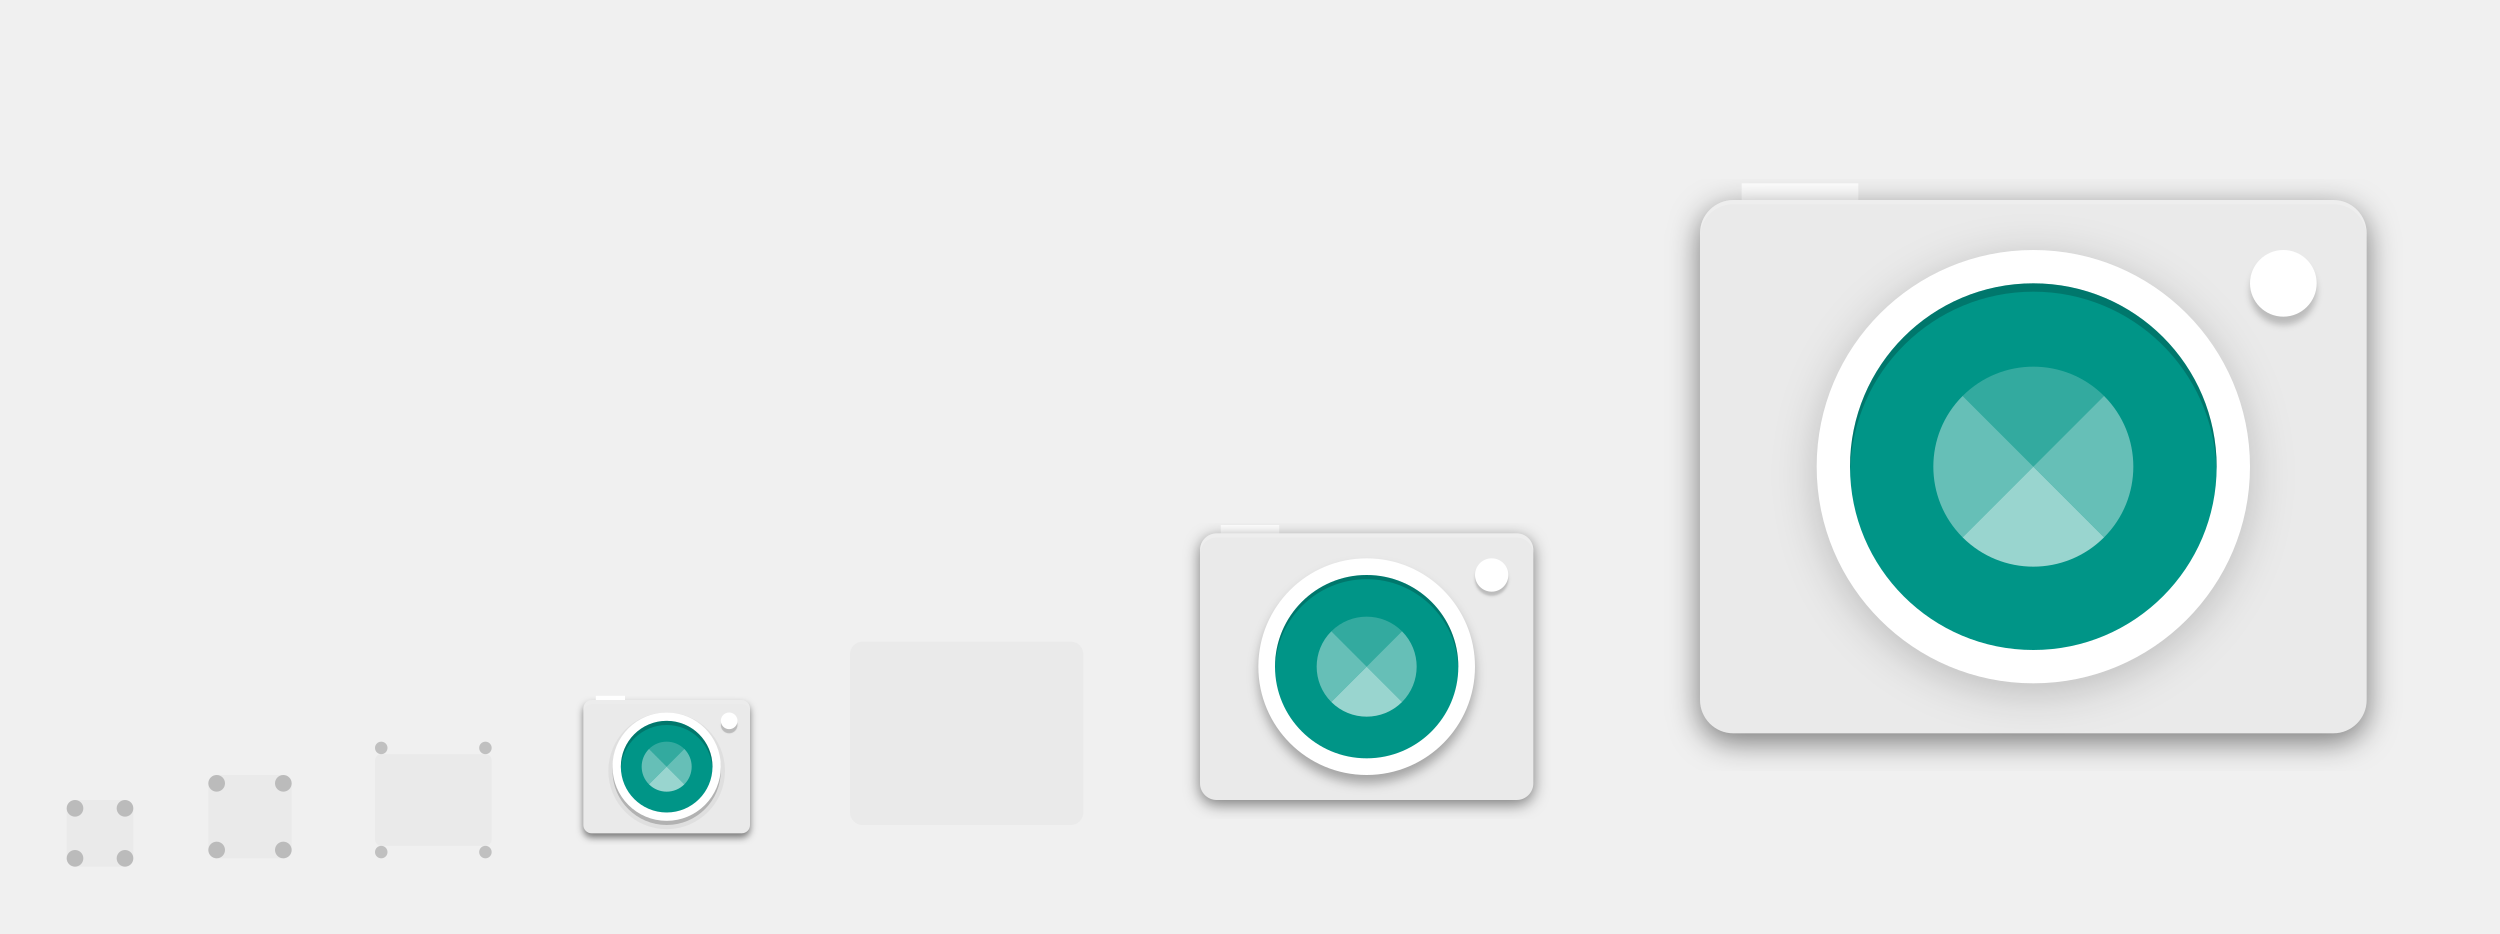
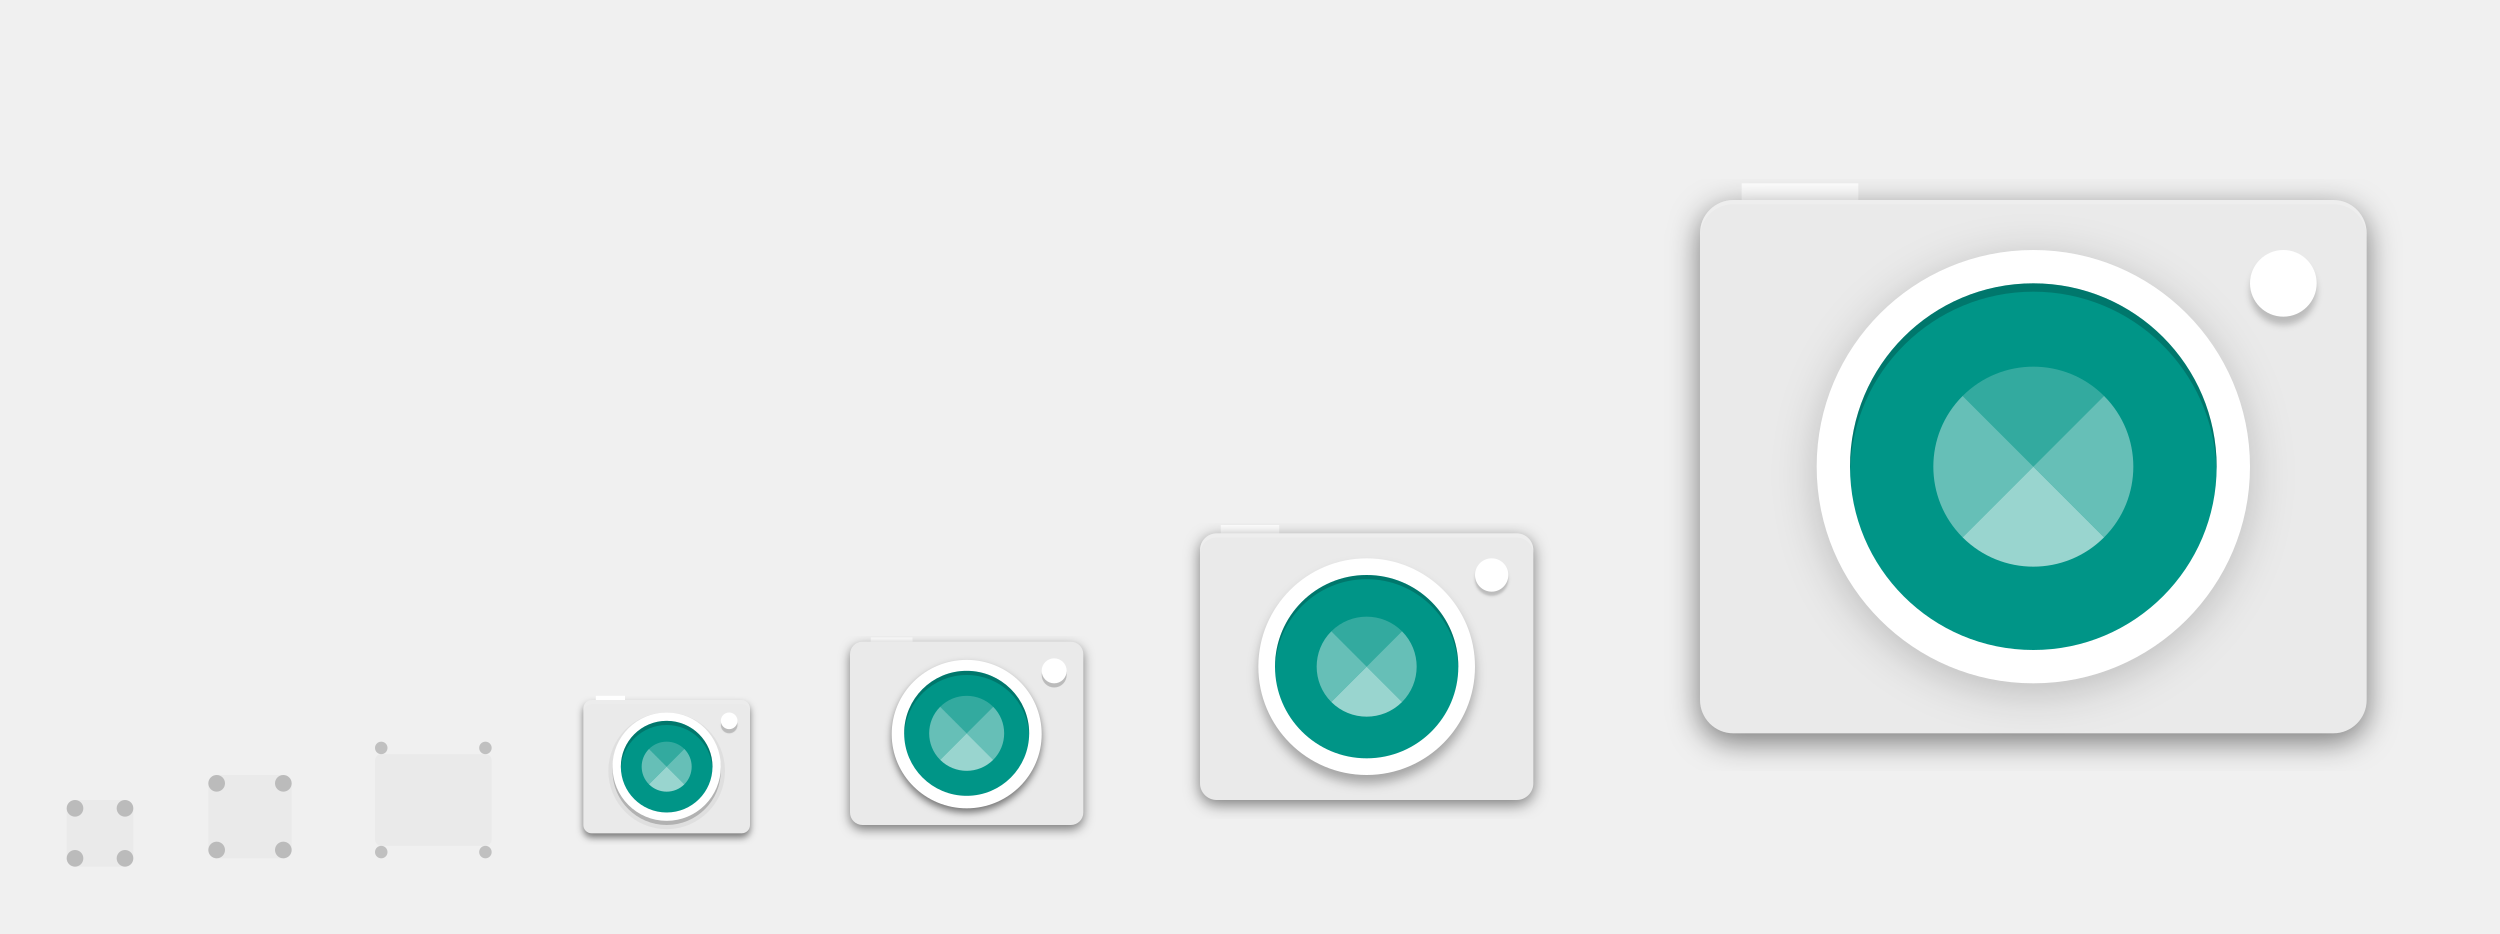
<svg xmlns="http://www.w3.org/2000/svg" xmlns:xlink="http://www.w3.org/1999/xlink" width="600" height="224" id="svg11300" version="1.0" style="display:inline;enable-background:new">
  <defs id="defs3">
    <linearGradient id="highlightGradient">
      <stop style="stop-color:#ffffff;stop-opacity:1;" offset="0" id="stop4085" />
      <stop style="stop-color:#ffffff;stop-opacity:0.537;" offset="1" id="stop4087" />
    </linearGradient>
    <linearGradient id="outerBackgroundGradient">
      <stop style="stop-color:#6472bc;stop-opacity:1;" offset="0" id="stop3864-8-6" />
      <stop style="stop-color:#92aad1;stop-opacity:1;" offset="1" id="stop3866-9-1" />
    </linearGradient>
    <linearGradient id="shadowGradient">
      <stop id="stop7201-6-7" offset="0" style="stop-color:#000000;stop-opacity:1;" />
      <stop id="stop7203-45-1" offset="1" style="stop-color:#000000;stop-opacity:0.498;" />
    </linearGradient>
    <linearGradient xlink:href="#shadowGradient" id="linearGradient3819" x1="19" y1="156" x2="109" y2="156" gradientUnits="userSpaceOnUse" />
    <linearGradient xlink:href="#shadowGradient" id="linearGradient3847" x1="-46" y1="252" x2="14" y2="252" gradientUnits="userSpaceOnUse" />
    <linearGradient xlink:href="#shadowGradient" id="linearGradient3849" gradientUnits="userSpaceOnUse" x1="-264.414" y1="17.103" x2="-264.414" y2="-49.103" gradientTransform="matrix(0.9666667,0,0,0.9666667,-8.4,-0.5333333)" />
    <linearGradient xlink:href="#shadowGradient" id="linearGradient3851" gradientUnits="userSpaceOnUse" x1="-252" y1="15.861" x2="-252" y2="-47.861" gradientTransform="matrix(0.9729729,0,0,0.972973,-6.810815,-0.4324278)" />
    <linearGradient xlink:href="#shadowGradient" id="linearGradient3853" gradientUnits="userSpaceOnUse" x1="-252" y1="14.629" x2="-252" y2="-46.629" gradientTransform="matrix(0.9794521,0,0,0.979452,-5.17807,-0.3287564)" />
    <linearGradient xlink:href="#shadowGradient" id="linearGradient3855" gradientUnits="userSpaceOnUse" x1="-260.113" y1="13.408" x2="-260.113" y2="-46.423" gradientTransform="matrix(0.9861111,0,0,0.9861111,-3.499974,-0.2222331)" />
    <linearGradient xlink:href="#shadowGradient" id="linearGradient3857" gradientUnits="userSpaceOnUse" x1="-252" y1="12.199" x2="-252" y2="-45.206" gradientTransform="matrix(0.9929578,0,0,0.9929578,-1.77465,-0.1126815)" />
    <linearGradient xlink:href="#shadowGradient" id="linearGradient3875" x1="194" y1="140" x2="242" y2="140" gradientUnits="userSpaceOnUse" />
    <linearGradient xlink:href="#shadowGradient" id="linearGradient3877" gradientUnits="userSpaceOnUse" x1="-140" y1="243.043" x2="-140" y2="192.957" gradientTransform="matrix(0.9583333,0,0,0.9583333,-5.833333,9.083333)" />
    <linearGradient xlink:href="#shadowGradient" id="linearGradient3879" gradientUnits="userSpaceOnUse" x1="-148" y1="240" x2="-148" y2="196" />
    <linearGradient xlink:href="#shadowGradient" id="linearGradient3881" gradientUnits="userSpaceOnUse" x1="-148.226" y1="240.504" x2="-148.226" y2="194.904" gradientTransform="matrix(1.008772,0,0,1.008772,0.5263,-1.614003)" />
    <linearGradient xlink:href="#shadowGradient" id="linearGradient3883" gradientUnits="userSpaceOnUse" x1="-132" y1="239" x2="-132" y2="197" />
    <linearGradient xlink:href="#shadowGradient" id="linearGradient3885" gradientUnits="userSpaceOnUse" x1="-132" y1="238" x2="-132" y2="197" />
    <linearGradient xlink:href="#shadowGradient" id="linearGradient3903" x1="177" y1="196" x2="207" y2="196" gradientUnits="userSpaceOnUse" />
    <linearGradient xlink:href="#shadowGradient" id="linearGradient3931" x1="169" y1="240" x2="191" y2="240" gradientUnits="userSpaceOnUse" />
    <radialGradient xlink:href="#linearGradient4466" id="radialGradient4012" gradientUnits="userSpaceOnUse" gradientTransform="matrix(1.825948,-9.412715e-8,9.9778134e-8,1.93557,-13.16747,77.13063)" cx="99.218" cy="38.164" fx="99.218" fy="38.164" r="11.366" />
    <radialGradient xlink:href="#linearGradient4466" id="radialGradient4348" cx="48" cy="196" fx="48" fy="196" r="16" gradientUnits="userSpaceOnUse" gradientTransform="matrix(1.375,0,0,1.625,-18,-122.5)" />
    <linearGradient xlink:href="#shadowGradient" id="linearGradient4959" gradientUnits="userSpaceOnUse" x1="-46" y1="252" x2="14" y2="252" />
    <linearGradient xlink:href="#outerBackgroundGradient" id="linearGradient4991" x1="368" y1="276" x2="368" y2="52" gradientUnits="userSpaceOnUse" />
    <linearGradient xlink:href="#shadowGradient" id="linearGradient5009" x1="255.8" y1="164" x2="480.2" y2="164" gradientUnits="userSpaceOnUse" />
    <linearGradient xlink:href="#shadowGradient" id="linearGradient5017" x1="255.6" y1="164" x2="480.4" y2="164" gradientUnits="userSpaceOnUse" />
    <linearGradient xlink:href="#shadowGradient" id="linearGradient5025" x1="255.4" y1="164" x2="480.6" y2="164" gradientUnits="userSpaceOnUse" />
    <linearGradient xlink:href="#shadowGradient" id="linearGradient5033" x1="255.2" y1="164" x2="480.8" y2="164" gradientUnits="userSpaceOnUse" />
    <linearGradient xlink:href="#shadowGradient" id="linearGradient5041" x1="255" y1="164" x2="481" y2="164" gradientUnits="userSpaceOnUse" />
    <linearGradient xlink:href="#shadowGradient" id="linearGradient5051" gradientUnits="userSpaceOnUse" x1="255" y1="164" x2="481" y2="164" />
    <linearGradient xlink:href="#shadowGradient" id="linearGradient5053" gradientUnits="userSpaceOnUse" x1="255.2" y1="164" x2="480.8" y2="164" />
    <linearGradient xlink:href="#shadowGradient" id="linearGradient5055" gradientUnits="userSpaceOnUse" x1="255.4" y1="164" x2="480.6" y2="164" />
    <linearGradient xlink:href="#shadowGradient" id="linearGradient5057" gradientUnits="userSpaceOnUse" x1="255.6" y1="164" x2="480.4" y2="164" />
    <linearGradient xlink:href="#shadowGradient" id="linearGradient5059" gradientUnits="userSpaceOnUse" x1="255.8" y1="164" x2="480.2" y2="164" />
    <linearGradient xlink:href="#shadowGradient-5" id="linearGradient5059-2" gradientUnits="userSpaceOnUse" x1="255.8" y1="164" x2="480.2" y2="164" />
    <linearGradient xlink:href="#linearGradient7422" id="linearGradient5266" x1="411.04" y1="208" x2="413.04" y2="208" gradientUnits="userSpaceOnUse" />
    <linearGradient xlink:href="#linearGradient7422" id="linearGradient5268" x1="407.037" y1="208" x2="409.037" y2="208" gradientUnits="userSpaceOnUse" />
    <linearGradient xlink:href="#linearGradient7422" id="linearGradient5270" x1="403.033" y1="208" x2="405.033" y2="208" gradientUnits="userSpaceOnUse" />
    <linearGradient xlink:href="#linearGradient7422" id="linearGradient5272" x1="399.029" y1="208" x2="401.029" y2="208" gradientUnits="userSpaceOnUse" />
    <linearGradient xlink:href="#linearGradient7422" id="linearGradient5274" x1="395.026" y1="208" x2="397.026" y2="208" gradientUnits="userSpaceOnUse" />
    <linearGradient xlink:href="#linearGradient7422" id="linearGradient5276" x1="391.022" y1="208" x2="393.022" y2="208" gradientUnits="userSpaceOnUse" />
    <linearGradient xlink:href="#linearGradient7422" id="linearGradient5278" x1="387.018" y1="208" x2="389.018" y2="208" gradientUnits="userSpaceOnUse" />
    <linearGradient xlink:href="#linearGradient7422" id="linearGradient5280" x1="383.015" y1="208" x2="385.015" y2="208" gradientUnits="userSpaceOnUse" />
    <linearGradient xlink:href="#linearGradient7422" id="linearGradient5282" x1="379.011" y1="208" x2="381.011" y2="208" gradientUnits="userSpaceOnUse" />
    <linearGradient xlink:href="#linearGradient7422" id="linearGradient5284" x1="375.007" y1="208" x2="377.007" y2="208" gradientUnits="userSpaceOnUse" />
    <linearGradient xlink:href="#linearGradient7422" id="linearGradient5286" x1="371.004" y1="208" x2="373.004" y2="208" gradientUnits="userSpaceOnUse" />
    <linearGradient xlink:href="#linearGradient7422" id="linearGradient5288" x1="367" y1="208" x2="369" y2="208" gradientUnits="userSpaceOnUse" />
    <linearGradient xlink:href="#linearGradient7422" id="linearGradient5290" x1="362.996" y1="208" x2="364.996" y2="208" gradientUnits="userSpaceOnUse" />
    <linearGradient xlink:href="#linearGradient7422" id="linearGradient5292" x1="358.993" y1="208" x2="360.993" y2="208" gradientUnits="userSpaceOnUse" />
    <linearGradient xlink:href="#linearGradient7422" id="linearGradient5294" x1="354.989" y1="208" x2="356.989" y2="208" gradientUnits="userSpaceOnUse" />
    <linearGradient xlink:href="#linearGradient7422" id="linearGradient5296" x1="350.985" y1="208" x2="352.985" y2="208" gradientUnits="userSpaceOnUse" />
    <linearGradient xlink:href="#linearGradient7422" id="linearGradient5298" x1="346.982" y1="208" x2="348.982" y2="208" gradientUnits="userSpaceOnUse" />
    <linearGradient xlink:href="#linearGradient7422" id="linearGradient5300" x1="342.978" y1="208" x2="344.978" y2="208" gradientUnits="userSpaceOnUse" />
    <linearGradient xlink:href="#linearGradient7422" id="linearGradient5302" x1="338.974" y1="208" x2="340.974" y2="208" gradientUnits="userSpaceOnUse" />
    <linearGradient xlink:href="#linearGradient7422" id="linearGradient5304" x1="334.971" y1="208" x2="336.971" y2="208" gradientUnits="userSpaceOnUse" />
    <linearGradient xlink:href="#linearGradient7422" id="linearGradient5306" x1="330.967" y1="208" x2="332.967" y2="208" gradientUnits="userSpaceOnUse" />
    <linearGradient xlink:href="#linearGradient7422" id="linearGradient5308" x1="326.963" y1="208" x2="328.963" y2="208" gradientUnits="userSpaceOnUse" />
    <linearGradient xlink:href="#linearGradient7422" id="linearGradient5310" x1="322.96" y1="208" x2="324.96" y2="208" gradientUnits="userSpaceOnUse" />
    <linearGradient xlink:href="#linearGradient7422" id="linearGradient5313" gradientUnits="userSpaceOnUse" x1="322.96" y1="208" x2="324.96" y2="208" />
    <linearGradient xlink:href="#shadowGradient" id="linearGradient3229" gradientUnits="userSpaceOnUse" x1="-188" y1="20" x2="-188" y2="108" gradientTransform="matrix(1.013513,0,0,1.013513,78.10809,-204.8649)" />
    <linearGradient xlink:href="#shadowGradient" id="linearGradient3232" gradientUnits="userSpaceOnUse" x1="-156" y1="20" x2="-156" y2="108" gradientTransform="matrix(1.031394,0,0,1.031394,80.89759,-206.0094)" />
    <linearGradient xlink:href="#shadowGradient" id="linearGradient3235" gradientUnits="userSpaceOnUse" x1="-172" y1="20" x2="-172" y2="108" gradientTransform="matrix(1.049107,0,0,1.049107,83.66073,-207.1429)" />
    <linearGradient xlink:href="#shadowGradient" id="linearGradient3238" gradientUnits="userSpaceOnUse" x1="-172" y1="20" x2="-172" y2="108" gradientTransform="matrix(1.066667,0,0,1,86.40001,-201)" />
    <linearGradient xlink:href="#outerBackgroundGradient" id="linearGradient3947-3" x1="144" y1="276" x2="160" y2="276" gradientUnits="userSpaceOnUse" gradientTransform="matrix(0,-1,1,0,-108,412)" />
    <linearGradient xlink:href="#outerBackgroundGradient" id="linearGradient3939-0" x1="146" y1="240" x2="166" y2="240" gradientUnits="userSpaceOnUse" gradientTransform="matrix(0,-1,1,0,-68,380)" />
    <linearGradient xlink:href="#outerBackgroundGradient-8" id="linearGradient3839-3" x1="-108" y1="-156" x2="-20" y2="-156" gradientUnits="userSpaceOnUse" gradientTransform="translate(-76,236)" />
    <linearGradient xlink:href="#outerBackgroundGradient" id="linearGradient3867-8" x1="20" y1="252" x2="76" y2="252" gradientUnits="userSpaceOnUse" gradientTransform="matrix(0,-1,1,0,-192,283)" />
    <linearGradient y2="-156" x2="-20" y1="-156" x1="-108" gradientTransform="translate(-75,232)" gradientUnits="userSpaceOnUse" id="linearGradient3493" xlink:href="#outerBackgroundGradient" />
    <linearGradient xlink:href="#outerBackgroundGradient-5" id="linearGradient4991-8-1" x1="368" y1="276" x2="368" y2="52" gradientUnits="userSpaceOnUse" />
    <linearGradient gradientTransform="translate(-4.000009,-8.4277344e-7)" y2="52" x2="368" y1="276" x1="368" gradientUnits="userSpaceOnUse" id="linearGradient3595" xlink:href="#outerBackgroundGradient" />
    <linearGradient xlink:href="#shadowGradient" id="linearGradient4390" x1="80" y1="184" x2="80" y2="96" gradientUnits="userSpaceOnUse" gradientTransform="translate(0,-1)" />
    <linearGradient xlink:href="#shadowGradient" id="linearGradient4408" x1="84" y1="184" x2="84" y2="96" gradientUnits="userSpaceOnUse" gradientTransform="translate(-4,0)" />
    <linearGradient xlink:href="#shadowGradient" id="linearGradient4449" x1="64" y1="264" x2="64" y2="208" gradientUnits="userSpaceOnUse" gradientTransform="translate(-4,0)" />
    <linearGradient xlink:href="#outerBackgroundGradient" id="linearGradient4469" x1="164" y1="123" x2="204" y2="123" gradientUnits="userSpaceOnUse" gradientTransform="translate(-307,57)" />
    <linearGradient xlink:href="#shadowGradient" id="linearGradient4479" x1="164" y1="124" x2="204" y2="124" gradientUnits="userSpaceOnUse" gradientTransform="translate(-308,60)" />
    <linearGradient xlink:href="#shadowGradient" id="linearGradient4492" gradientUnits="userSpaceOnUse" x1="-204" y1="204" x2="-204" y2="179" gradientTransform="translate(372,-12)" />
    <linearGradient xlink:href="#shadowGradient" id="linearGradient4495" gradientUnits="userSpaceOnUse" x1="-197" y1="205" x2="-197" y2="178" gradientTransform="translate(372,-12)" />
    <linearGradient xlink:href="#shadowGradient" id="linearGradient4498" gradientUnits="userSpaceOnUse" x1="-196" y1="206" x2="-196" y2="178" gradientTransform="translate(372,-12)" />
    <linearGradient xlink:href="#shadowGradient" id="linearGradient4501" gradientUnits="userSpaceOnUse" x1="-185" y1="207" x2="-185" y2="177" gradientTransform="translate(372,-12)" />
    <linearGradient xlink:href="#shadowGradient" id="linearGradient4504" gradientUnits="userSpaceOnUse" x1="-187" y1="208" x2="-187" y2="176" gradientTransform="translate(372,-12)" />
    <linearGradient xlink:href="#outerBackgroundGradient" id="linearGradient4514" x1="164" y1="179" x2="188" y2="179" gradientUnits="userSpaceOnUse" gradientTransform="translate(-355,-7)" />
    <linearGradient xlink:href="#shadowGradient" id="linearGradient4517" gradientUnits="userSpaceOnUse" x1="-250" y1="184" x2="-230" y2="184" gradientTransform="translate(16,-8)" />
    <linearGradient xlink:href="#shadowGradient" id="linearGradient4520" gradientUnits="userSpaceOnUse" x1="-250" y1="184" x2="-230" y2="184" gradientTransform="translate(16,-8)" />
    <linearGradient xlink:href="#shadowGradient" id="linearGradient4523" gradientUnits="userSpaceOnUse" x1="-250" y1="184" x2="-230" y2="184" gradientTransform="translate(16,-8)" />
    <linearGradient xlink:href="#shadowGradient" id="linearGradient4526" gradientUnits="userSpaceOnUse" x1="-250" y1="188" x2="-230" y2="188" gradientTransform="translate(15,-8)" />
    <linearGradient xlink:href="#shadowGradient" id="linearGradient4529" gradientUnits="userSpaceOnUse" x1="-251" y1="184" x2="-229" y2="184" gradientTransform="translate(16,-8)" />
    <linearGradient xlink:href="#shadowGradient" id="linearGradient4539" x1="164" y1="180" x2="188" y2="180" gradientUnits="userSpaceOnUse" gradientTransform="translate(-356,-4)" />
    <linearGradient xlink:href="#shadowGradient" id="linearGradient4556" gradientUnits="userSpaceOnUse" x1="255.8" y1="164" x2="480.2" y2="164" gradientTransform="translate(-532,204)" />
    <linearGradient xlink:href="#shadowGradient" id="linearGradient4559" gradientUnits="userSpaceOnUse" x1="255.6" y1="164" x2="480.4" y2="164" gradientTransform="translate(-532,204)" />
    <linearGradient xlink:href="#shadowGradient" id="linearGradient4562" gradientUnits="userSpaceOnUse" x1="255.4" y1="164" x2="480.6" y2="164" gradientTransform="translate(-532,204)" />
    <linearGradient xlink:href="#shadowGradient" id="linearGradient4565" gradientUnits="userSpaceOnUse" x1="255.2" y1="164" x2="480.8" y2="164" gradientTransform="translate(-532,204)" />
    <linearGradient xlink:href="#shadowGradient" id="linearGradient4568" gradientUnits="userSpaceOnUse" x1="255" y1="164" x2="481" y2="164" gradientTransform="translate(-532,204)" />
    <linearGradient xlink:href="#shadowGradient" id="linearGradient4578" x1="256" y1="164" x2="480" y2="164" gradientUnits="userSpaceOnUse" gradientTransform="translate(-532,204)" />
    <linearGradient xlink:href="#outerBackgroundGradient" id="linearGradient4600" x1="162" y1="223" x2="182" y2="223" gradientUnits="userSpaceOnUse" gradientTransform="translate(-396,-55)" />
    <linearGradient xlink:href="#shadowGradient" id="linearGradient4610" x1="163" y1="224" x2="181" y2="224" gradientUnits="userSpaceOnUse" gradientTransform="translate(-396,-52)" />
    <linearGradient xlink:href="#shadowGradient" id="linearGradient4626" gradientUnits="userSpaceOnUse" gradientTransform="matrix(1.055556,0,0,1.055556,-405.0556,-64.94444)" x1="163" y1="224" x2="181" y2="224" />
    <linearGradient xlink:href="#outerBackgroundGradient" id="linearGradient4646" x1="160" y1="260" x2="176" y2="260" gradientUnits="userSpaceOnUse" gradientTransform="translate(-428,-96)" />
    <linearGradient xlink:href="#shadowGradient" id="linearGradient4656" x1="160" y1="260" x2="176" y2="260" gradientUnits="userSpaceOnUse" gradientTransform="matrix(0,-1,1,0,-92,428)" />
    <linearGradient xlink:href="#shadowGradient" id="linearGradient4681" gradientUnits="userSpaceOnUse" gradientTransform="matrix(0,-1,1,0,-96,428)" x1="160" y1="260" x2="176" y2="260" />
    <linearGradient xlink:href="#shadowGradient" id="linearGradient4683" gradientUnits="userSpaceOnUse" gradientTransform="translate(16,-8)" x1="-251" y1="184" x2="-229" y2="184" />
    <linearGradient xlink:href="#shadowGradient" id="linearGradient4685" gradientUnits="userSpaceOnUse" gradientTransform="translate(15,-8)" x1="-250" y1="188" x2="-230" y2="188" />
    <linearGradient xlink:href="#shadowGradient" id="linearGradient4687" gradientUnits="userSpaceOnUse" gradientTransform="translate(372,-12)" x1="-187" y1="208" x2="-187" y2="176" />
    <linearGradient xlink:href="#shadowGradient" id="linearGradient4689" gradientUnits="userSpaceOnUse" gradientTransform="translate(372,-12)" x1="-185" y1="207" x2="-185" y2="177" />
    <linearGradient xlink:href="#shadowGradient" id="linearGradient4691" gradientUnits="userSpaceOnUse" gradientTransform="translate(372,-12)" x1="-196" y1="206" x2="-196" y2="178" />
    <linearGradient xlink:href="#shadowGradient" id="linearGradient4693" gradientUnits="userSpaceOnUse" gradientTransform="translate(372,-12)" x1="-197" y1="205" x2="-197" y2="178" />
    <linearGradient xlink:href="#shadowGradient" id="linearGradient4695" gradientUnits="userSpaceOnUse" gradientTransform="translate(372,-12)" x1="-204" y1="204" x2="-204" y2="179" />
    <linearGradient xlink:href="#shadowGradient" id="linearGradient4697" gradientUnits="userSpaceOnUse" gradientTransform="translate(-532,204)" x1="255.2" y1="164" x2="480.8" y2="164" />
    <linearGradient xlink:href="#shadowGradient" id="linearGradient4699" gradientUnits="userSpaceOnUse" gradientTransform="translate(-532,204)" x1="255" y1="164" x2="481" y2="164" />
    <linearGradient xlink:href="#shadowGradient" id="linearGradient4701" gradientUnits="userSpaceOnUse" gradientTransform="translate(-532,204)" x1="255.4" y1="164" x2="480.6" y2="164" />
    <linearGradient xlink:href="#shadowGradient" id="linearGradient4703" gradientUnits="userSpaceOnUse" gradientTransform="translate(-532,204)" x1="255.6" y1="164" x2="480.4" y2="164" />
    <linearGradient xlink:href="#shadowGradient" id="linearGradient4705" gradientUnits="userSpaceOnUse" gradientTransform="translate(-532,204)" x1="255.8" y1="164" x2="480.2" y2="164" />
    <linearGradient xlink:href="#shadowGradient" id="linearGradient4707" gradientUnits="userSpaceOnUse" gradientTransform="matrix(1.055556,0,0,1.055556,-405.0556,-64.94444)" x1="163" y1="224" x2="181" y2="224" />
    <linearGradient xlink:href="#shadowGradient" id="linearGradient4709" gradientUnits="userSpaceOnUse" gradientTransform="translate(-356,-4)" x1="164" y1="180" x2="188" y2="180" />
    <linearGradient xlink:href="#shadowGradient" id="linearGradient4711" gradientUnits="userSpaceOnUse" gradientTransform="translate(-308,60)" x1="164" y1="124" x2="204" y2="124" />
    <linearGradient xlink:href="#shadowGradient" id="linearGradient4713" gradientUnits="userSpaceOnUse" x1="64" y1="264" x2="64" y2="208" gradientTransform="translate(-4,0)" />
    <linearGradient xlink:href="#shadowGradient" id="linearGradient4715" gradientUnits="userSpaceOnUse" x1="84" y1="184" x2="84" y2="96" gradientTransform="translate(-4,0)" />
    <linearGradient xlink:href="#shadowGradient" id="linearGradient4717" gradientUnits="userSpaceOnUse" gradientTransform="translate(-532,204)" x1="256" y1="164" x2="480" y2="164" />
    <linearGradient xlink:href="#shadowGradient" id="linearGradient3981" gradientUnits="userSpaceOnUse" gradientTransform="translate(15,-12)" x1="-250" y1="188" x2="-230" y2="188" />
    <linearGradient xlink:href="#shadowGradient" id="linearGradient3984" gradientUnits="userSpaceOnUse" gradientTransform="translate(16,-12)" x1="-251" y1="184" x2="-229" y2="184" />
    <linearGradient xlink:href="#shadowGradient" id="linearGradient3987" gradientUnits="userSpaceOnUse" gradientTransform="translate(368,-12)" x1="-204" y1="204" x2="-204" y2="179" />
    <linearGradient xlink:href="#shadowGradient" id="linearGradient3990" gradientUnits="userSpaceOnUse" gradientTransform="translate(368,-12)" x1="-197" y1="205" x2="-197" y2="178" />
    <linearGradient xlink:href="#shadowGradient" id="linearGradient3993" gradientUnits="userSpaceOnUse" gradientTransform="translate(368,-12)" x1="-196" y1="206" x2="-196" y2="178" />
    <linearGradient xlink:href="#shadowGradient" id="linearGradient3996" gradientUnits="userSpaceOnUse" x1="-132" y1="238" x2="-132" y2="197" gradientTransform="translate(320,-94)" />
    <linearGradient xlink:href="#shadowGradient" id="linearGradient3999" gradientUnits="userSpaceOnUse" x1="-132" y1="239" x2="-132" y2="197" gradientTransform="translate(320,-94)" />
    <linearGradient xlink:href="#shadowGradient" id="linearGradient4002" gradientUnits="userSpaceOnUse" x1="-148" y1="240" x2="-148" y2="196" gradientTransform="translate(320,-94)" />
    <linearGradient xlink:href="#shadowGradient" id="linearGradient4005" gradientUnits="userSpaceOnUse" gradientTransform="translate(-4,-1)" x1="80" y1="184" x2="80" y2="96" />
    <linearGradient xlink:href="#shadowGradient" id="linearGradient4008" gradientUnits="userSpaceOnUse" gradientTransform="matrix(1.013513,0,0,1.013513,82.10809,-204.8649)" x1="-188" y1="20" x2="-188" y2="108" />
    <linearGradient xlink:href="#shadowGradient" id="linearGradient4011" gradientUnits="userSpaceOnUse" gradientTransform="matrix(1.031394,0,0,1.031394,84.89759,-206.0094)" x1="-156" y1="20" x2="-156" y2="108" />
    <linearGradient xlink:href="#shadowGradient" id="linearGradient4014" gradientUnits="userSpaceOnUse" gradientTransform="matrix(1.049107,0,0,1.049107,87.66073,-207.1429)" x1="-172" y1="20" x2="-172" y2="108" />
    <linearGradient xlink:href="#shadowGradient" id="linearGradient4017" gradientUnits="userSpaceOnUse" gradientTransform="matrix(0.9929578,0,0,0.9929578,310.2253,251.8873)" x1="-252" y1="12.199" x2="-252" y2="-45.206" />
    <linearGradient xlink:href="#shadowGradient" id="linearGradient4020" gradientUnits="userSpaceOnUse" gradientTransform="matrix(0.9861111,0,0,0.9861111,308.5,251.7778)" x1="-260.113" y1="13.408" x2="-260.113" y2="-46.423" />
    <linearGradient xlink:href="#shadowGradient" id="linearGradient4023" gradientUnits="userSpaceOnUse" gradientTransform="matrix(0.9794521,0,0,0.979452,306.8219,251.6712)" x1="-252" y1="14.629" x2="-252" y2="-46.629" />
    <linearGradient xlink:href="#shadowGradient" id="linearGradient4026" gradientUnits="userSpaceOnUse" gradientTransform="matrix(0.9729729,0,0,0.972973,305.1892,251.5676)" x1="-252" y1="15.861" x2="-252" y2="-47.861" />
    <linearGradient xlink:href="#shadowGradient" id="linearGradient4029" gradientUnits="userSpaceOnUse" gradientTransform="translate(-532,200)" x1="255.8" y1="164" x2="480.2" y2="164" />
    <linearGradient xlink:href="#shadowGradient" id="linearGradient4032" gradientUnits="userSpaceOnUse" gradientTransform="translate(-532,200)" x1="255.6" y1="164" x2="480.4" y2="164" />
    <linearGradient xlink:href="#shadowGradient" id="linearGradient4035" gradientUnits="userSpaceOnUse" gradientTransform="translate(-532,200)" x1="255.4" y1="164" x2="480.6" y2="164" />
    <linearGradient xlink:href="#shadowGradient" id="linearGradient4038" gradientUnits="userSpaceOnUse" gradientTransform="translate(-532,200)" x1="255" y1="164" x2="481" y2="164" />
    <linearGradient xlink:href="#shadowGradient" id="linearGradient4041" gradientUnits="userSpaceOnUse" gradientTransform="translate(-532,200)" x1="255.2" y1="164" x2="480.8" y2="164" />
    <clipPath clipPathUnits="userSpaceOnUse" id="clipPath4047">
      <rect ry="1" y="32" x="-183" height="88" width="88" id="rect4049" style="color:#bebebe;fill:#000000;fill-opacity:1;stroke:none;stroke-width:2;marker:none;visibility:visible;display:inline;overflow:visible;enable-background:accumulate" rx="1" />
    </clipPath>
    <clipPath clipPathUnits="userSpaceOnUse" id="clipPath4047-6">
      <rect ry="1" y="32" x="-183" height="88" width="88" id="rect4049-1" style="color:#bebebe;fill:#000000;fill-opacity:1;stroke:none;stroke-width:2;marker:none;visibility:visible;display:inline;overflow:visible;enable-background:accumulate" rx="1" />
    </clipPath>
    <linearGradient xlink:href="#highlightGradient" id="linearGradient3983" x1="-183" y1="76" x2="-95" y2="76" gradientUnits="userSpaceOnUse" />
    <clipPath clipPathUnits="userSpaceOnUse" id="clipPath3989">
      <rect ry="1" rx="1" y="103" x="160" height="40" width="40" id="rect3991" style="opacity:0.1;color:#bebebe;fill:#000000;fill-opacity:1;fill-rule:nonzero;stroke:none;stroke-width:2;marker:none;visibility:visible;display:inline;overflow:visible;enable-background:accumulate" />
    </clipPath>
    <linearGradient xlink:href="#highlightGradient" id="linearGradient4000" x1="160" y1="123" x2="200" y2="123" gradientUnits="userSpaceOnUse" />
    <clipPath clipPathUnits="userSpaceOnUse" id="clipPath4006">
      <rect ry="1" rx="1" y="167" x="160" height="24" width="24" id="rect4008" style="opacity:0.2;color:#bebebe;fill:#000000;fill-opacity:1;fill-rule:nonzero;stroke:none;stroke-width:2;marker:none;visibility:visible;display:inline;overflow:visible;enable-background:accumulate" />
    </clipPath>
    <linearGradient xlink:href="#highlightGradient" id="linearGradient4016" x1="160" y1="179" x2="184" y2="179" gradientUnits="userSpaceOnUse" />
    <clipPath clipPathUnits="userSpaceOnUse" id="clipPath4022">
      <rect ry="1" rx="1" y="214" x="158" height="20" width="20" id="rect4024" style="opacity:0.2;color:#bebebe;fill:#000000;fill-opacity:1;stroke:none;stroke-width:2;marker:none;visibility:visible;display:inline;overflow:visible;enable-background:accumulate" />
    </clipPath>
    <linearGradient xlink:href="#highlightGradient" id="linearGradient4033" x1="158" y1="224" x2="178" y2="224" gradientUnits="userSpaceOnUse" />
    <clipPath clipPathUnits="userSpaceOnUse" id="clipPath4039">
      <rect ry="1" rx="1" y="207" x="32" height="56" width="56" id="rect4041" style="opacity:0.2;color:#bebebe;fill:#000000;fill-opacity:1;fill-rule:nonzero;stroke:none;stroke-width:2;marker:none;visibility:visible;display:inline;overflow:visible;enable-background:accumulate" />
    </clipPath>
    <linearGradient xlink:href="#highlightGradient" id="linearGradient4049" x1="32" y1="235" x2="88" y2="235" gradientUnits="userSpaceOnUse" />
    <clipPath clipPathUnits="userSpaceOnUse" id="clipPath4058">
      <rect ry="4" rx="4" y="51" x="252" height="224" width="224" id="rect4060" style="opacity:0.2;color:#bebebe;fill:#000000;fill-opacity:1;fill-rule:nonzero;stroke:none;stroke-width:2;marker:none;visibility:visible;display:inline;overflow:visible;enable-background:accumulate" />
    </clipPath>
    <linearGradient xlink:href="#highlightGradient" id="linearGradient4068" x1="252" y1="163" x2="476" y2="163" gradientUnits="userSpaceOnUse" />
    <linearGradient xlink:href="#shadowGradient" id="linearGradient4078" x1="169" y1="235" x2="169" y2="213" gradientUnits="userSpaceOnUse" />
    <linearGradient id="linearGradient5105-8">
      <stop id="stop5107-4" style="stop-color:#f5f5f5;stop-opacity:1" offset="0" />
      <stop id="stop5109-4" style="stop-color:#ebebeb;stop-opacity:1" offset="1" />
    </linearGradient>
    <linearGradient id="linearGradient3581">
      <stop id="stop3583" style="stop-color:#f5f5f5;stop-opacity:1" offset="0" />
      <stop id="stop3585" style="stop-color:#ebebeb;stop-opacity:1" offset="1" />
    </linearGradient>
    <linearGradient id="linearGradient3592">
      <stop id="stop3594" style="stop-color:#f5f5f5;stop-opacity:1" offset="0" />
      <stop id="stop3596" style="stop-color:#ebebeb;stop-opacity:1" offset="1" />
    </linearGradient>
    <linearGradient id="linearGradient3606">
      <stop id="stop3608" style="stop-color:#f5f5f5;stop-opacity:1" offset="0" />
      <stop id="stop3610" style="stop-color:#ebebeb;stop-opacity:1" offset="1" />
    </linearGradient>
    <linearGradient id="linearGradient3620">
      <stop id="stop3622" style="stop-color:#f5f5f5;stop-opacity:1" offset="0" />
      <stop id="stop3624" style="stop-color:#ebebeb;stop-opacity:1" offset="1" />
    </linearGradient>
    <linearGradient id="linearGradient3627">
      <stop id="stop3629" style="stop-color:#f5f5f5;stop-opacity:1" offset="0" />
      <stop id="stop3631" style="stop-color:#ebebeb;stop-opacity:1" offset="1" />
    </linearGradient>
    <linearGradient id="linearGradient3634">
      <stop id="stop3636" style="stop-color:#f5f5f5;stop-opacity:1" offset="0" />
      <stop id="stop3638" style="stop-color:#ebebeb;stop-opacity:1" offset="1" />
    </linearGradient>
    <filter style="color-interpolation-filters:sRGB" id="filter4400" x="-0.12" width="1.24" y="-0.12" height="1.24">
      <feGaussianBlur stdDeviation="0.2" id="feGaussianBlur4402" />
    </filter>
    <filter style="color-interpolation-filters:sRGB" id="filter4408" x="-0.054" width="1.108" y="-0.068" height="1.135">
      <feGaussianBlur stdDeviation="0.9" id="feGaussianBlur4410" />
    </filter>
    <filter style="color-interpolation-filters:sRGB" id="filter4562" x="-0.12" width="1.24" y="-0.12" height="1.24">
      <feGaussianBlur stdDeviation="1.3" id="feGaussianBlur4564" />
    </filter>
    <filter style="color-interpolation-filters:sRGB" id="filter4623" x="-0.054" width="1.108" y="-0.068" height="1.135">
      <feGaussianBlur stdDeviation="3.6" id="feGaussianBlur4625" />
    </filter>
    <filter style="color-interpolation-filters:sRGB" id="filter4641" x="-0.06" width="1.12" y="-0.06" height="1.12">
      <feGaussianBlur stdDeviation="1.3" id="feGaussianBlur4643" />
    </filter>
    <filter style="color-interpolation-filters:sRGB" id="filter4655" x="-0.054" width="1.108" y="-0.068" height="1.135">
      <feGaussianBlur stdDeviation="1.8" id="feGaussianBlur4657" />
    </filter>
+     <filter style="color-interpolation-filters:sRGB" id="filter4470" x="-0.06" width="1.119" y="-0.06" height="1.121">
+       <feGaussianBlur stdDeviation="0.895" id="feGaussianBlur4472" />
+     </filter>
+     <filter style="color-interpolation-filters:sRGB" id="filter4482" x="-0.06" width="1.12" y="-0.06" height="1.12">
+       <feGaussianBlur stdDeviation="0.15" id="feGaussianBlur4484" />
+     </filter>
+     <filter style="color-interpolation-filters:sRGB" id="filter4490" x="-0.054" width="1.107" y="-0.068" height="1.136">
+       <feGaussianBlur stdDeviation="1.25" id="feGaussianBlur4492" />
+     </filter>
  </defs>
  <g style="display:inline" id="layer1" transform="translate(0,-76)">
    <g style="display:none" id="layer7">
      <text y="59.745" xml:space="preserve" x="15.007" style="font-style:normal;font-variant:normal;font-weight:normal;font-stretch:normal;font-size:18px;font-family:'DejaVu Sans';-inkscape-font-specification:'DejaVu Sans';display:inline;fill:#000000;fill-opacity:1;stroke:none;enable-background:new" id="context">
        <tspan style="font-style:normal;font-variant:normal;font-weight:normal;font-stretch:normal;font-family:'DejaVu Sans';-inkscape-font-specification:'DejaVu Sans'" y="59.745" x="15.007" id="tspan3933">devices</tspan>
      </text>
      <text y="59.745" xml:space="preserve" x="142.488" style="font-style:normal;font-variant:normal;font-weight:bold;font-stretch:normal;font-size:18px;line-height:125%;font-family:'DejaVu Sans';-inkscape-font-specification:'DejaVu Sans Bold';text-align:start;writing-mode:lr-tb;text-anchor:start;display:inline;fill:#000000;fill-opacity:1;stroke:none;enable-background:new" id="icon-name">
        <tspan style="font-style:normal;font-variant:normal;font-weight:bold;font-stretch:normal;font-size:18px;font-family:'DejaVu Sans';-inkscape-font-specification:'DejaVu Sans Bold'" y="59.745" x="142.488" id="tspan3937">camera-photo</tspan>
      </text>
      <rect style="display:inline;overflow:visible;visibility:visible;fill:#e9e9e9;fill-opacity:1;fill-rule:nonzero;stroke:none;stroke-width:2;marker:none;enable-background:accumulate" id="rect16x16" width="16" height="16" x="-32" y="268" transform="scale(-1,1)" />
      <rect style="display:inline;overflow:visible;visibility:visible;fill:#e9e9e9;fill-opacity:1;fill-rule:nonzero;stroke:none;stroke-width:2;marker:none;enable-background:accumulate" id="rect24x24" width="24" height="24" x="-72" y="260" transform="scale(-1,1)" />
      <rect style="display:inline;overflow:visible;visibility:visible;fill:#e9e9e9;fill-opacity:1;fill-rule:nonzero;stroke:none;stroke-width:2;marker:none;enable-background:accumulate" id="rect32x32" width="32" height="32" x="-120" y="252" transform="scale(-1,1)" />
      <rect y="236" x="-184" height="48" width="48" id="rect48x48" style="display:inline;overflow:visible;visibility:visible;fill:#e9e9e9;fill-opacity:1;fill-rule:nonzero;stroke:none;stroke-width:2;marker:none;enable-background:accumulate" transform="scale(-1,1)" />
      <rect style="display:inline;overflow:visible;visibility:visible;fill:#e9e9e9;fill-opacity:1;fill-rule:nonzero;stroke:none;stroke-width:2;marker:none;enable-background:accumulate" id="rect256x256" width="192" height="192" x="-584" y="92" transform="scale(-1,1)" />
      <rect y="188" x="-376" height="96" width="96" id="rect3949" style="display:inline;overflow:visible;visibility:visible;fill:#e9e9e9;fill-opacity:1;fill-rule:nonzero;stroke:none;stroke-width:2;marker:none;enable-background:accumulate" transform="scale(-1,1)" />
      <rect style="display:inline;overflow:visible;visibility:visible;fill:#e9e9e9;fill-opacity:1;fill-rule:nonzero;stroke:none;stroke-width:2;marker:none;enable-background:accumulate" id="rect3951" width="64" height="64" x="-264" y="220" transform="scale(-1,1)" />
    </g>
    <g id="layer6" style="display:inline">
+       <rect style="opacity:1;fill:#ffffff;fill-opacity:1;stroke:none;stroke-width:2;stroke-linecap:round;stroke-linejoin:round;stroke-miterlimit:4;stroke-dasharray:none;stroke-opacity:1" id="rect4486" width="10" height="7" x="209" y="229" rx="0" ry="1" />
+       <rect transform="matrix(0,-1,-1,0,0,0)" style="fill:#000000;fill-opacity:1;stroke:none;filter:url(#filter4490);opacity:0.5" id="rect4488" width="44" height="56" x="-275" y="-260" rx="3" ry="3" />
      <rect style="opacity:1;fill:#ffffff;fill-opacity:1;stroke:none;stroke-width:2;stroke-linecap:round;stroke-linejoin:round;stroke-miterlimit:4;stroke-dasharray:none;stroke-opacity:1" id="rect4683" width="28" height="16" x="418" y="120" rx="0" ry="4" />
      <rect ry="2" rx="0" y="202" x="293" height="8" width="14" id="rect4681" style="opacity:1;fill:#ffffff;fill-opacity:1;stroke:none;stroke-width:2;stroke-linecap:round;stroke-linejoin:round;stroke-miterlimit:4;stroke-dasharray:none;stroke-opacity:1" />
      <rect ry="4" rx="4" y="-368" x="-269" height="80" width="64" id="rect4645" style="fill:#000000;fill-opacity:1;stroke:none;filter:url(#filter4655);opacity:0.5" transform="matrix(0,-1,-1,0,0,0)" />
      <rect transform="matrix(0,-1,-1,0,0,0)" style="fill:#000000;fill-opacity:1;stroke:none;filter:url(#filter4623);opacity:0.5" id="rect4621" width="128" height="160" x="-254" y="-568" rx="8" ry="8" />
      <rect ry="2" rx="2" y="-180" x="-276" height="40" width="32" id="rect4406" style="opacity:0.5;fill:#000000;fill-opacity:1;stroke:none;filter:url(#filter4408)" transform="matrix(0,-1,-1,0,0,1)" />
      <rect style="opacity:1;fill:#ffffff;fill-opacity:1;stroke:none;stroke-width:2;stroke-linecap:round;stroke-linejoin:round;stroke-miterlimit:4;stroke-dasharray:none;stroke-opacity:1" id="rect4404" width="7" height="4" x="143" y="243" rx="0" ry="1" />
      <rect ry="3" rx="3" y="-260" x="-274" height="56" width="44" id="rect4229" style="fill:#eaeaea;fill-opacity:1;stroke:none" transform="matrix(0,-1,-1,0,0,0)" />
+       <ellipse ry="17.815" rx="18" style="opacity:0.5;fill:#000000;fill-opacity:1;stroke:none;stroke-width:2;stroke-linecap:round;stroke-linejoin:round;stroke-miterlimit:4;stroke-dasharray:none;stroke-opacity:1;filter:url(#filter4470)" id="ellipse4460" cx="232.006" cy="253.185" />
      <rect ry="2" rx="1.972" y="-70" x="-282" height="20" width="20" id="rect4243" style="fill:#eaeaea;fill-opacity:1;stroke:none" transform="matrix(0,-1,-1,0,0,0)" />
      <circle id="path4245" style="opacity:0.2;fill:#000000;fill-opacity:1;stroke:none" cx="68" cy="264" r="2" />
      <rect transform="matrix(0,-1,-1,0,0,0)" style="fill:#eaeaea;fill-opacity:1;stroke:none" id="rect4255" width="22" height="28" x="-279" y="-118" rx="1.5" ry="1.5" />
      <circle r="1.5" cy="255.5" cx="116.5" style="opacity:0.2;fill:#000000;fill-opacity:1;stroke:none" id="path4257" />
      <circle r="1.5" cy="255.5" cx="91.5" id="path4259" style="opacity:0.2;fill:#000000;fill-opacity:1;stroke:none" />
      <circle r="1.5" cy="280.5" cx="91.5" style="opacity:0.2;fill:#000000;fill-opacity:1;stroke:none" id="path4261" />
      <circle r="1.5" cy="280.5" cx="116.5" id="path4263" style="opacity:0.2;fill:#000000;fill-opacity:1;stroke:none" />
      <rect transform="matrix(0,-1,-1,0,0,0)" style="display:inline;fill:#eaeaea;fill-opacity:1;stroke:none;enable-background:new" id="rect4265" width="16" height="16" x="-284" y="-32" rx="2" ry="2" />
      <circle r="2" cy="264" cx="52" style="opacity:0.2;fill:#000000;fill-opacity:1;stroke:none" id="circle8365" />
      <circle id="circle8367" style="opacity:0.2;fill:#000000;fill-opacity:1;stroke:none" cx="52" cy="280" r="2" />
      <circle r="2" cy="280" cx="68" style="opacity:0.2;fill:#000000;fill-opacity:1;stroke:none" id="circle8369" />
      <circle id="circle8371" style="opacity:0.2;fill:#000000;fill-opacity:1;stroke:none" cx="30" cy="270" r="2" />
      <circle r="2" cy="282" cx="30" style="opacity:0.2;fill:#000000;fill-opacity:1;stroke:none" id="circle8373" />
      <circle id="circle8375" style="opacity:0.2;fill:#000000;fill-opacity:1;stroke:none" cx="18" cy="282" r="2" />
      <circle r="2" cy="270" cx="18" style="opacity:0.2;fill:#000000;fill-opacity:1;stroke:none" id="circle8377" />
      <rect transform="matrix(0,-1,-1,0,0,0)" style="fill:#eaeaea;fill-opacity:1;stroke:none" id="rect4203" width="32" height="40" x="-276" y="-180" rx="2" ry="2" />
      <circle style="opacity:0.05;fill:#000000;fill-opacity:1;stroke:#000000;stroke-width:2;stroke-linecap:round;stroke-linejoin:round;stroke-miterlimit:4;stroke-dasharray:none;stroke-opacity:1" id="circle4484" cx="160" cy="261" r="13" />
      <circle r="13" cy="261" cx="160" id="circle4477" style="opacity:0.2;fill:#000000;fill-opacity:1;stroke:none;stroke-width:2;stroke-linecap:round;stroke-linejoin:round;stroke-miterlimit:4;stroke-dasharray:none;stroke-opacity:1" />
      <circle style="opacity:1;fill:#ffffff;fill-opacity:1;stroke:none;stroke-width:2;stroke-linecap:round;stroke-linejoin:round;stroke-miterlimit:4;stroke-dasharray:none;stroke-opacity:1" id="path4369" cx="160" cy="260" r="13" />
      <circle r="11" cy="-260" cx="160" id="circle4385" style="opacity:1;fill:#009587;fill-opacity:1;stroke:none;stroke-width:2;stroke-linecap:round;stroke-linejoin:round;stroke-miterlimit:4;stroke-dasharray:none;stroke-opacity:1" transform="scale(1,-1)" />
      <path style="opacity:0.2;fill:#000000;fill-opacity:1;stroke:none;stroke-width:2;stroke-linecap:round;stroke-linejoin:round;stroke-miterlimit:4;stroke-dasharray:none;stroke-opacity:1" d="M 149.021,260.586 A 11,11 0 0 1 149,260 a 11,11 0 0 1 11,-11 11,11 0 0 1 11,11 11,11 0 0 1 -0.021,0.414 A 11,11 0 0 0 160,250 11,11 0 0 0 149.021,260.586 Z" id="circle4387" />
      <circle r="2" cy="250" cx="175" id="circle4394" style="opacity:0.2;fill:#000000;fill-opacity:1;stroke:none;stroke-width:2;stroke-linecap:round;stroke-linejoin:round;stroke-miterlimit:4;stroke-dasharray:none;stroke-opacity:1;filter:url(#filter4400)" />
      <circle style="opacity:1;fill:#ffffff;fill-opacity:1;stroke:none;stroke-width:2;stroke-linecap:round;stroke-linejoin:round;stroke-miterlimit:4;stroke-dasharray:none;stroke-opacity:1" id="path4392" cx="175" cy="249" r="2" />
      <g id="g4435" transform="matrix(0.7071068,0.7071068,-0.7071068,0.7071068,230.7107,-36.98485)">
        <path id="circle4412" transform="translate(0,76)" d="m 160,178 a 6,6 0 0 0 -6,6 l 6,0 0,-6 z" style="opacity:0.2;fill:#ffffff;fill-opacity:1;stroke:none;stroke-width:2;stroke-linecap:round;stroke-linejoin:round;stroke-miterlimit:4;stroke-dasharray:none;stroke-opacity:1" />
        <path style="opacity:0.4;fill:#ffffff;fill-opacity:1;stroke:none;stroke-width:2;stroke-linecap:round;stroke-linejoin:round;stroke-miterlimit:4;stroke-dasharray:none;stroke-opacity:1" d="m 160,254 a 6,6 0 0 1 6,6 l -6,0 0,-6 z" id="path4420" />
        <path id="path4422" d="m 160,266 a 6,6 0 0 1 -6,-6 l 6,0 0,6 z" style="opacity:0.4;fill:#ffffff;fill-opacity:1;stroke:none;stroke-width:2;stroke-linecap:round;stroke-linejoin:round;stroke-miterlimit:4;stroke-dasharray:none;stroke-opacity:1" />
        <path style="opacity:0.6;fill:#ffffff;fill-opacity:1;stroke:none;stroke-width:2;stroke-linecap:round;stroke-linejoin:round;stroke-miterlimit:4;stroke-dasharray:none;stroke-opacity:1" d="m 160,266 a 6,6 0 0 0 6,-6 l -6,0 0,6 z" id="path4433" />
      </g>
      <path style="opacity:0.1;fill:#ffffff;fill-opacity:1;stroke:none" d="m 178,244 c 1.108,0 2,0.892 2,2 l 0,1 c 0,-1.108 -0.892,-2 -2,-2 l -36,0 c -1.108,0 -2,0.892 -2,2 l 0,-1 c 0,-1.108 0.892,-2 2,-2 l 36,0 z" id="rect4479" />
      <rect ry="8" rx="8" y="-568" x="-252" height="160" width="128" id="rect4504" style="fill:#eaeaea;fill-opacity:1;stroke:none" transform="matrix(0,-1,-1,0,0,0)" />
      <circle style="opacity:0.2;fill:#000000;fill-opacity:1;stroke:none;stroke-width:2;stroke-linecap:round;stroke-linejoin:round;stroke-miterlimit:4;stroke-dasharray:none;stroke-opacity:1;filter:url(#filter4562)" id="circle4508" cx="160" cy="260.5" r="13" transform="matrix(4,0,0,4,-152,-852)" />
      <circle r="52" cy="188" cx="488" id="circle4510" style="opacity:1;fill:#ffffff;fill-opacity:1;stroke:none;stroke-width:2;stroke-linecap:round;stroke-linejoin:round;stroke-miterlimit:4;stroke-dasharray:none;stroke-opacity:1" />
      <circle transform="scale(1,-1)" style="opacity:1;fill:#009587;fill-opacity:1;stroke:none;stroke-width:2;stroke-linecap:round;stroke-linejoin:round;stroke-miterlimit:4;stroke-dasharray:none;stroke-opacity:1" id="circle4512" cx="488" cy="-188" r="44" />
      <path style="opacity:0.2;fill:#000000;fill-opacity:1;stroke:none;stroke-width:2;stroke-linecap:round;stroke-linejoin:round;stroke-miterlimit:4;stroke-dasharray:none;stroke-opacity:1" d="M 488 68 A 44 44 0 0 0 444 112 A 44 44 0 0 0 444.043 113.156 A 44 44 0 0 1 488 70 A 44 44 0 0 1 531.959 112.807 A 44 44 0 0 0 532 112 A 44 44 0 0 0 488 68 z " transform="translate(0,76)" id="path4514" />
      <circle style="opacity:0.2;fill:#000000;fill-opacity:1;stroke:none;stroke-width:2;stroke-linecap:round;stroke-linejoin:round;stroke-miterlimit:4;stroke-dasharray:none;stroke-opacity:1;filter:url(#filter4400)" id="circle4516" cx="175" cy="249.5" r="2" transform="matrix(4,0,0,4,-152,-852)" />
      <circle r="8" cy="144" cx="548" id="circle4518" style="opacity:1;fill:#ffffff;fill-opacity:1;stroke:none;stroke-width:2;stroke-linecap:round;stroke-linejoin:round;stroke-miterlimit:4;stroke-dasharray:none;stroke-opacity:1" />
      <path id="path4522" d="m 504.971,171.029 a 24,24 0 0 0 -33.941,0 l 16.971,16.971 16.971,-16.971 z" style="opacity:0.2;fill:#ffffff;fill-opacity:1;stroke:none;stroke-width:2;stroke-linecap:round;stroke-linejoin:round;stroke-miterlimit:4;stroke-dasharray:none;stroke-opacity:1" />
      <path style="opacity:0.4;fill:#ffffff;fill-opacity:1;stroke:none;stroke-width:2;stroke-linecap:round;stroke-linejoin:round;stroke-miterlimit:4;stroke-dasharray:none;stroke-opacity:1" d="m 504.971,171.029 a 24,24 0 0 1 0,33.941 l -16.971,-16.971 16.971,-16.971 z" id="path4524" />
      <path id="path4526" d="m 471.029,204.971 a 24,24 0 0 1 0,-33.941 l 16.971,16.971 -16.971,16.971 z" style="opacity:0.4;fill:#ffffff;fill-opacity:1;stroke:none;stroke-width:2;stroke-linecap:round;stroke-linejoin:round;stroke-miterlimit:4;stroke-dasharray:none;stroke-opacity:1" />
      <path style="opacity:0.6;fill:#ffffff;fill-opacity:1;stroke:none;stroke-width:2;stroke-linecap:round;stroke-linejoin:round;stroke-miterlimit:4;stroke-dasharray:none;stroke-opacity:1" d="m 471.029,204.971 a 24,24 0 0 0 33.941,0 l -16.971,-16.971 -16.971,16.971 z" id="path4528" />
      <path style="opacity:0.2;fill:#ffffff;fill-opacity:1;stroke:none" d="M 416 48 C 411.568 48 408 51.568 408 56 L 408 57 C 408 52.568 411.568 49 416 49 L 560 49 C 564.432 49 568 52.568 568 57 L 568 56 C 568 51.568 564.432 48 560 48 L 416 48 z " transform="translate(0,76)" id="path4530" />
      <rect transform="matrix(0,-1,-1,0,0,0)" style="fill:#eaeaea;fill-opacity:1;stroke:none" id="rect4534" width="64" height="80" x="-268" y="-368" rx="4" ry="4" />
      <circle r="26" cy="238" cx="328" id="circle4627" style="opacity:0.3;fill:#000000;fill-opacity:1;stroke:none;stroke-width:2;stroke-linecap:round;stroke-linejoin:round;stroke-miterlimit:4;stroke-dasharray:none;stroke-opacity:1;filter:url(#filter4641)" />
      <circle style="opacity:1;fill:#ffffff;fill-opacity:1;stroke:none;stroke-width:2;stroke-linecap:round;stroke-linejoin:round;stroke-miterlimit:4;stroke-dasharray:none;stroke-opacity:1" id="circle4540" cx="328" cy="236" r="26" />
      <circle r="22" cy="-236" cx="328" id="circle4542" style="opacity:1;fill:#009587;fill-opacity:1;stroke:none;stroke-width:2;stroke-linecap:round;stroke-linejoin:round;stroke-miterlimit:4;stroke-dasharray:none;stroke-opacity:1" transform="scale(1,-1)" />
      <path style="opacity:0.2;fill:#000000;fill-opacity:1;stroke:none;stroke-width:2;stroke-linecap:round;stroke-linejoin:round;stroke-miterlimit:4;stroke-dasharray:none;stroke-opacity:1" d="M 328 138 A 22 22 0 0 0 306 160 A 22 22 0 0 0 306.021 160.576 A 22 22 0 0 1 328 139 A 22 22 0 0 1 349.979 160.404 A 22 22 0 0 0 350 160 A 22 22 0 0 0 328 138 z " transform="translate(0,76)" id="path4544" />
      <circle r="2" cy="250" cx="175" id="circle4546" style="opacity:0.2;fill:#000000;fill-opacity:1;stroke:none;stroke-width:2;stroke-linecap:round;stroke-linejoin:round;stroke-miterlimit:4;stroke-dasharray:none;stroke-opacity:1;filter:url(#filter4400)" transform="matrix(2,0,0,2,8,-285)" />
      <circle style="opacity:1;fill:#ffffff;fill-opacity:1;stroke:none;stroke-width:2;stroke-linecap:round;stroke-linejoin:round;stroke-miterlimit:4;stroke-dasharray:none;stroke-opacity:1" id="circle4548" cx="358" cy="214" r="4" />
      <path style="opacity:0.2;fill:#ffffff;fill-opacity:1;stroke:none;stroke-width:2;stroke-linecap:round;stroke-linejoin:round;stroke-miterlimit:4;stroke-dasharray:none;stroke-opacity:1" d="m 336.485,227.515 a 12,12 0 0 0 -16.971,0 l 8.485,8.485 8.485,-8.485 z" id="path4552" />
      <path id="path4554" d="m 336.485,227.515 a 12,12 0 0 1 0,16.971 L 328,236 l 8.485,-8.485 z" style="opacity:0.4;fill:#ffffff;fill-opacity:1;stroke:none;stroke-width:2;stroke-linecap:round;stroke-linejoin:round;stroke-miterlimit:4;stroke-dasharray:none;stroke-opacity:1" />
      <path style="opacity:0.4;fill:#ffffff;fill-opacity:1;stroke:none;stroke-width:2;stroke-linecap:round;stroke-linejoin:round;stroke-miterlimit:4;stroke-dasharray:none;stroke-opacity:1" d="m 319.515,244.485 a 12,12 0 0 1 0,-16.971 l 8.485,8.485 -8.485,8.485 z" id="path4556" />
      <path id="path4558" d="m 319.515,244.485 a 12,12 0 0 0 16.971,0 L 328,236 l -8.485,8.485 z" style="opacity:0.6;fill:#ffffff;fill-opacity:1;stroke:none;stroke-width:2;stroke-linecap:round;stroke-linejoin:round;stroke-miterlimit:4;stroke-dasharray:none;stroke-opacity:1" />
      <path style="opacity:0.2;fill:#ffffff;fill-opacity:1;stroke:none" d="M 292 128 C 289.784 128 288 129.784 288 132 L 288 133 C 288 130.784 289.784 129 292 129 L 364 129 C 366.216 129 368 130.784 368 133 L 368 132 C 368 129.784 366.216 128 364 128 L 292 128 z " transform="translate(0,76)" id="path4560" />
+       <ellipse cy="252.185" cx="232.006" id="circle4417" style="opacity:1;fill:#ffffff;fill-opacity:1;stroke:none;stroke-width:2;stroke-linecap:round;stroke-linejoin:round;stroke-miterlimit:4;stroke-dasharray:none;stroke-opacity:1" rx="18" ry="17.815" />
+       <circle transform="scale(1,-1)" style="opacity:1;fill:#009587;fill-opacity:1;stroke:none;stroke-width:2;stroke-linecap:round;stroke-linejoin:round;stroke-miterlimit:4;stroke-dasharray:none;stroke-opacity:1" id="circle4419" cx="232" cy="-252" r="15" />
+       <g transform="matrix(1.06066,1.06066,-1.06066,1.06066,338.066,-193.4773)" id="g4423">
+         <path style="opacity:0.2;fill:#ffffff;fill-opacity:1;stroke:none;stroke-width:2;stroke-linecap:round;stroke-linejoin:round;stroke-miterlimit:4;stroke-dasharray:none;stroke-opacity:1" d="m 160,178 a 6,6 0 0 0 -6,6 l 6,0 0,-6 z" transform="translate(0,76)" id="path4425" />
+         <path id="path4427" d="m 160,254 a 6,6 0 0 1 6,6 l -6,0 0,-6 z" style="opacity:0.4;fill:#ffffff;fill-opacity:1;stroke:none;stroke-width:2;stroke-linecap:round;stroke-linejoin:round;stroke-miterlimit:4;stroke-dasharray:none;stroke-opacity:1" />
+         <path style="opacity:0.4;fill:#ffffff;fill-opacity:1;stroke:none;stroke-width:2;stroke-linecap:round;stroke-linejoin:round;stroke-miterlimit:4;stroke-dasharray:none;stroke-opacity:1" d="m 160,266 a 6,6 0 0 1 -6,-6 l 6,0 0,6 z" id="path4429" />
+         <path id="path4431" d="m 160,266 a 6,6 0 0 0 6,-6 l -6,0 0,6 z" style="opacity:0.6;fill:#ffffff;fill-opacity:1;stroke:none;stroke-width:2;stroke-linecap:round;stroke-linejoin:round;stroke-miterlimit:4;stroke-dasharray:none;stroke-opacity:1" />
+       </g>
+       <path style="opacity:0.2;fill:#000000;fill-opacity:1;stroke:none;stroke-width:2;stroke-linecap:round;stroke-linejoin:round;stroke-miterlimit:4;stroke-dasharray:none;stroke-opacity:1" d="M 232 161 A 15 15 0 0 0 217 176 A 15 15 0 0 0 217.02 176.414 A 15 15 0 0 1 232 162 A 15 15 0 0 1 246.98 176.586 A 15 15 0 0 0 247 176 A 15 15 0 0 0 232 161 z " transform="translate(0,76)" id="circle4455" />
+       <circle style="opacity:0.2;fill:#000000;fill-opacity:1;stroke:none;stroke-width:2;stroke-linecap:round;stroke-linejoin:round;stroke-miterlimit:4;stroke-dasharray:none;stroke-opacity:1;filter:url(#filter4482)" id="circle4474" cx="253" cy="238" r="3" />
+       <circle cy="237" cx="253" id="circle4476" style="opacity:1;fill:#ffffff;fill-opacity:1;stroke:none;stroke-width:2;stroke-linecap:round;stroke-linejoin:round;stroke-miterlimit:4;stroke-dasharray:none;stroke-opacity:1" r="3" />
    </g>
  </g>
</svg>
